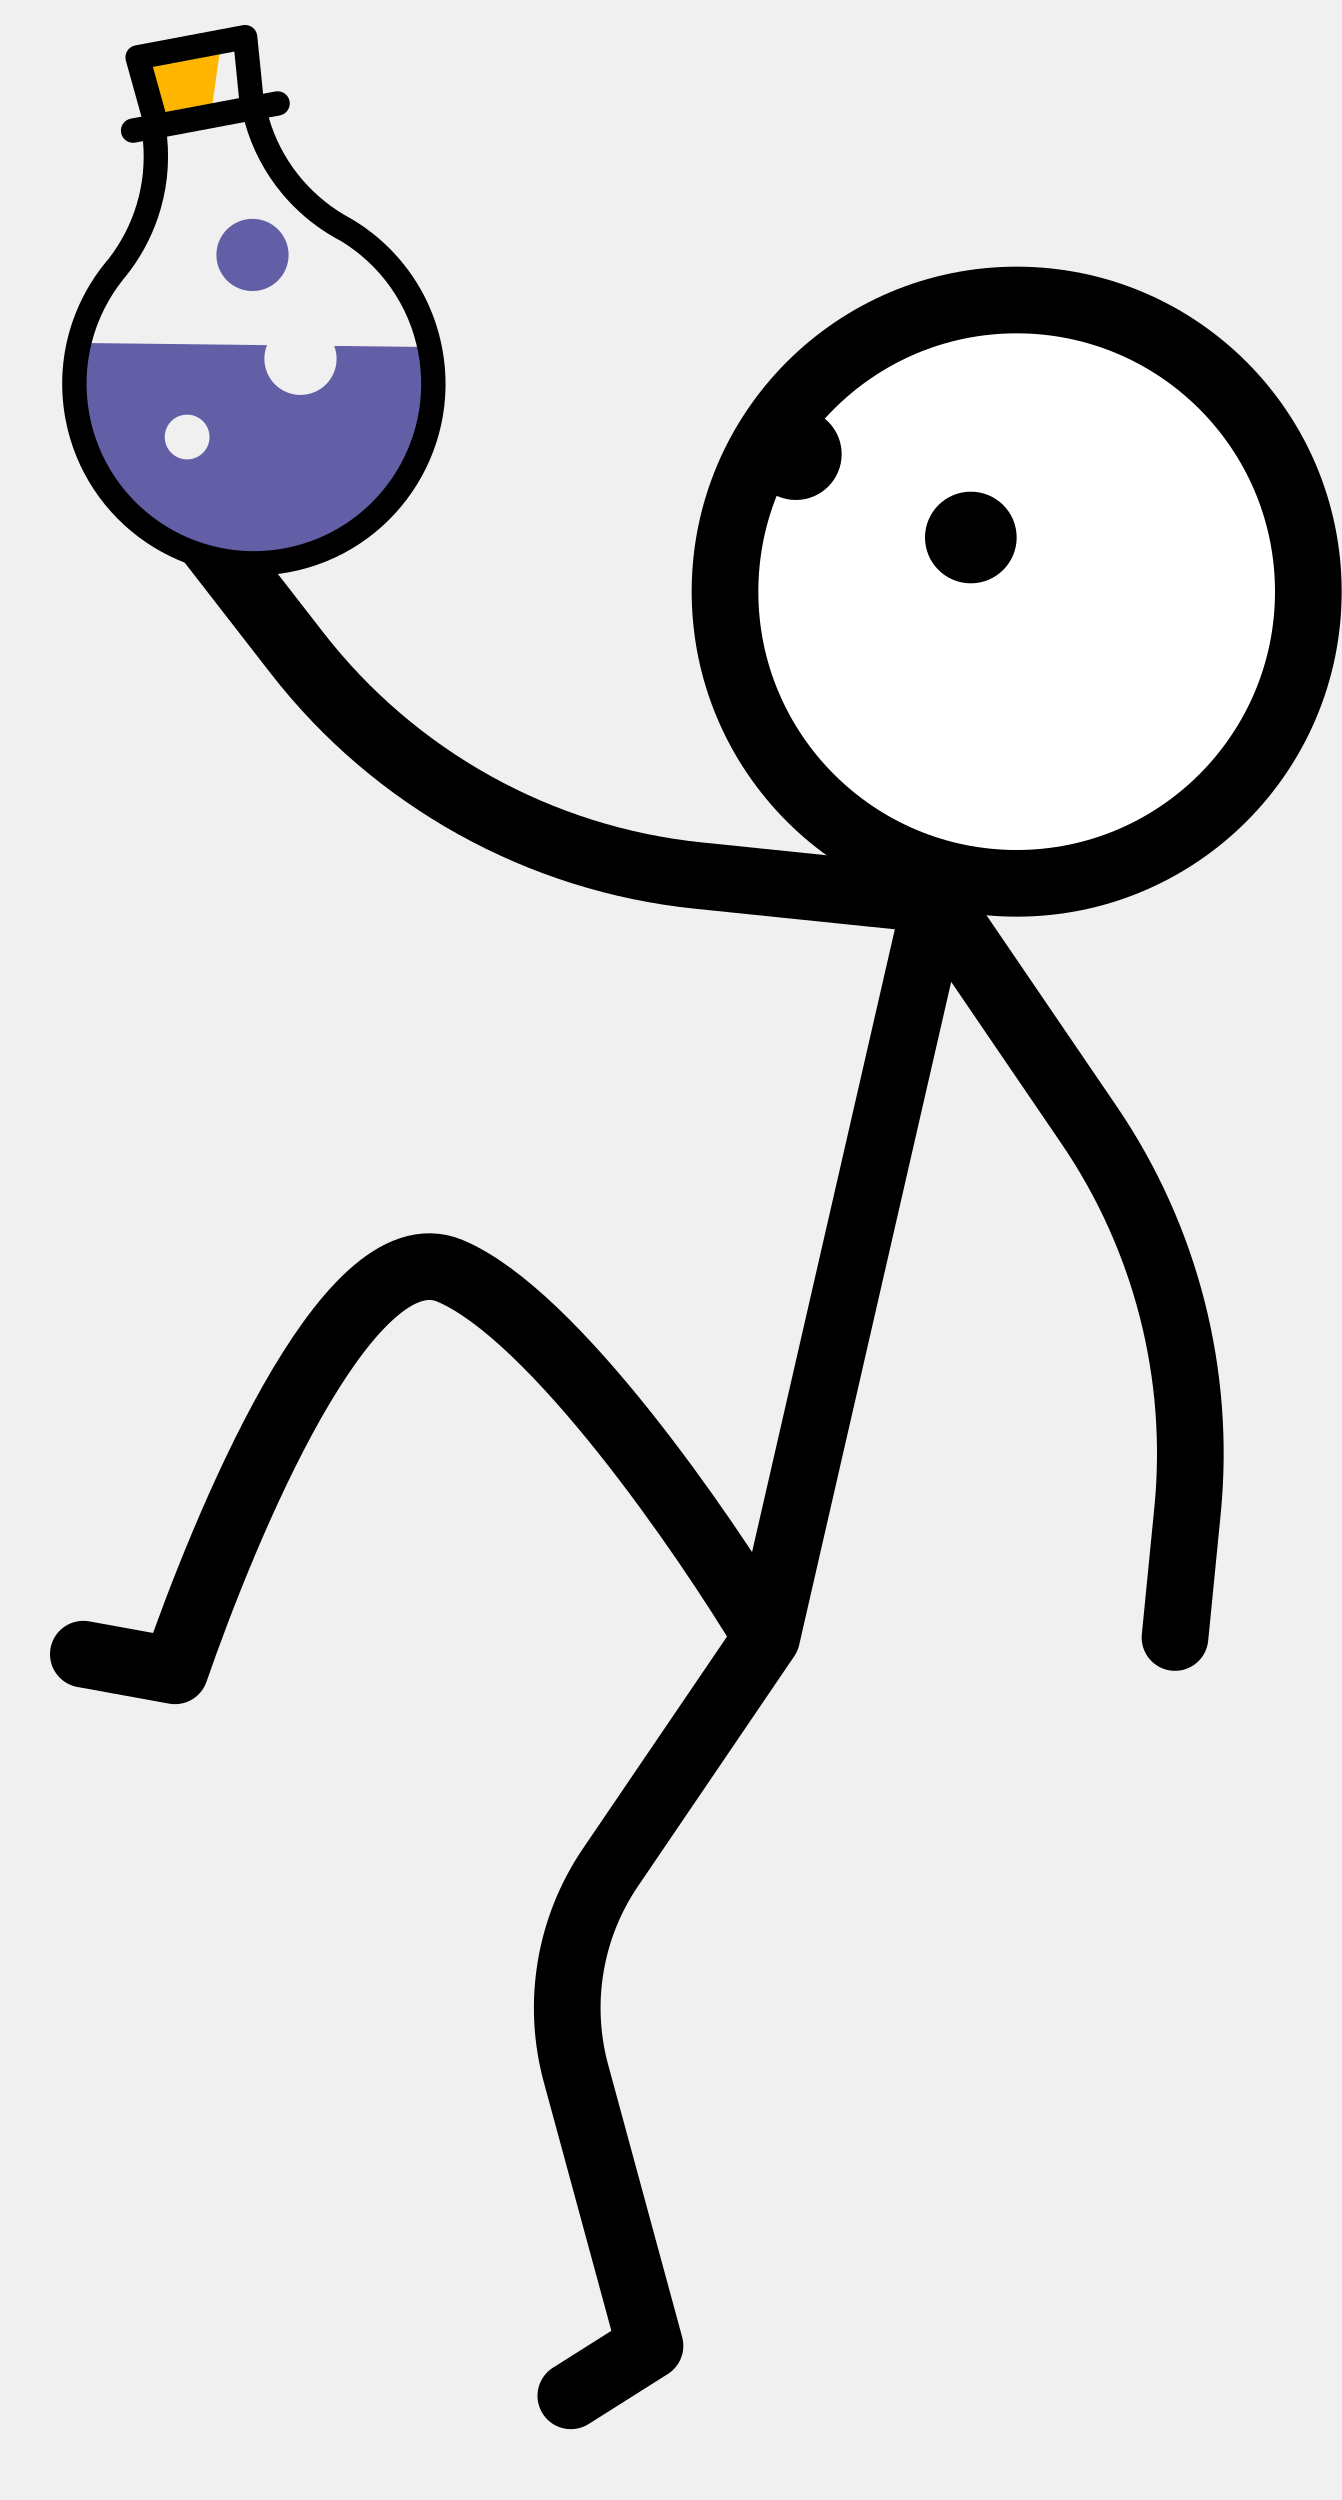
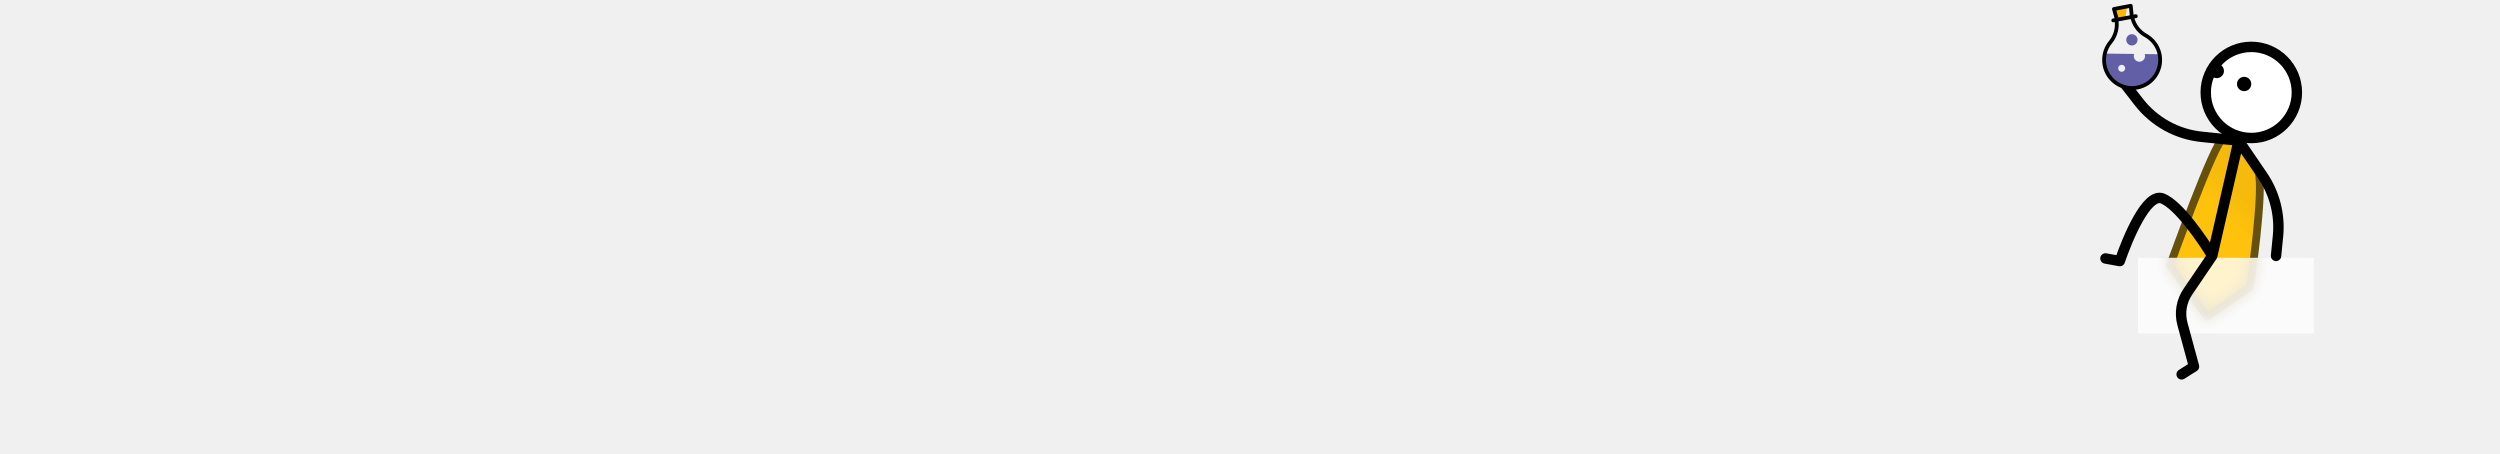
- <svg xmlns="http://www.w3.org/2000/svg" width="161" height="300" viewBox="0 0 161 300" fill="none">
-   <path d="M92 196.5C84.5 184 66.4 157.7 54 152.5C41.6 147.3 26.833 183.667 21 200.5L10 198.5M92 196.5L73.255 224.087C68.333 231.331 66.822 240.364 69.118 248.815L78 281.5L68.5 287.5M92 196.5L112.29 108M115.5 94L112.29 108M112.29 108L130.686 134.996C139.933 148.565 144.116 164.954 142.502 181.295L141 196.5M112.29 108L83.769 105.064C64.755 103.107 47.369 93.46 35.647 78.363L21 59.5" stroke="black" stroke-width="8" stroke-linecap="round" stroke-linejoin="round" />
-   <path d="M16.76 7.601L18.702 14.565L25.328 13.692L26.59 4.674L16.76 7.601Z" fill="#FFB600" />
-   <circle cx="30.3" cy="30.594" r="4.333" transform="rotate(0.665202 30.3003 30.594)" fill="#625FA6" />
-   <path fill-rule="evenodd" clip-rule="evenodd" d="M8.839 41.149L32.049 41.418C31.742 42.166 31.64 43.008 31.8 43.861C32.243 46.213 34.508 47.762 36.859 47.319C39.211 46.877 40.76 44.612 40.318 42.26C40.269 42.001 40.197 41.751 40.106 41.512L51.217 41.641L51.165 46.083C51.029 57.785 41.432 67.162 29.73 67.026C18.028 66.89 8.652 57.294 8.788 45.591L8.839 41.149ZM22.951 55.086C24.41 54.811 25.37 53.406 25.096 51.948C24.822 50.489 23.417 49.529 21.958 49.803C20.5 50.077 19.539 51.482 19.814 52.941C20.088 54.4 21.493 55.36 22.951 55.086Z" fill="#625FA6" />
-   <path fill-rule="evenodd" clip-rule="evenodd" d="M16.243 5.447C15.841 5.522 15.488 5.763 15.272 6.111C15.055 6.459 14.995 6.881 15.104 7.276L16.975 13.997L15.7 14.236C14.907 14.386 14.384 15.15 14.533 15.944C14.682 16.738 15.447 17.26 16.241 17.111L17.158 16.939C17.637 22.142 16.069 27.141 13.041 31.047C12.913 31.196 12.787 31.346 12.663 31.498L12.663 31.498C10.933 33.614 9.584 36.031 8.693 38.633C7.455 42.262 7.101 46.275 7.86 50.312C10.207 62.796 22.23 71.014 34.713 68.667C47.197 66.32 55.415 54.298 53.068 41.814C52.19 37.142 49.957 33.068 46.852 29.921C45.452 28.503 43.876 27.273 42.166 26.262C41.868 26.085 41.565 25.916 41.259 25.752C37.002 23.216 33.7 19.135 32.25 14.102L33.58 13.852C34.374 13.702 34.897 12.938 34.748 12.144C34.598 11.35 33.834 10.828 33.04 10.977L31.568 11.253L30.87 4.312C30.829 3.905 30.619 3.533 30.291 3.288C29.963 3.042 29.547 2.946 29.145 3.021L16.243 5.447ZM18.35 8.027L19.855 13.437L28.68 11.778L28.119 6.191L18.35 8.027ZM15.106 33.135C16.773 31.054 18.076 28.69 18.943 26.149C19.986 23.092 20.395 19.779 20.044 16.396L29.363 14.644C30.263 17.917 31.844 20.85 33.92 23.318C35.547 25.251 37.478 26.899 39.625 28.199C40.055 28.46 40.495 28.707 40.942 28.939C45.612 31.799 49.102 36.548 50.193 42.354C52.242 53.25 45.069 63.744 34.173 65.792C23.277 67.84 12.783 60.668 10.735 49.772C9.611 43.793 11.263 37.936 14.784 33.528C14.892 33.398 15 33.267 15.106 33.135Z" fill="black" />
-   <rect x="87" y="36" width="70" height="70" rx="35" fill="white" stroke="black" stroke-width="8" />
-   <rect x="90" y="49" width="11" height="11" rx="5.5" fill="black" />
-   <rect x="111" y="59" width="11" height="11" rx="5.5" fill="black" />
+ <svg xmlns="http://www.w3.org/2000/svg" width="1920" height="348" viewBox="0 0 1920 348" fill="none">
+   <path d="M1707 107L1716 106.5L1720 109L1732 126.5L1734.5 131.666C1739 147.166 1728 220.5 1728 220.5L1695 243.166L1666.5 204C1666.5 204 1701 108.165 1707 107Z" fill="#FFC20C" />
+   <path d="M1707 107L1716 106.5L1720 109L1732 126.5L1734.5 131.666C1739 147.166 1728 220.5 1728 220.5L1695 243.166L1666.5 204C1666.5 204 1701 108.165 1707 107Z" fill="url(#paint0_linear)" />
+   <path d="M1707 107L1716 106.5L1720 109L1732 126.5L1734.5 131.666C1739 147.166 1728 220.5 1728 220.5L1695 243.166L1666.5 204C1666.5 204 1701 108.165 1707 107Z" stroke="#66500E" stroke-width="6" stroke-linecap="round" stroke-linejoin="round" />
+   <g filter="url(#filter0_b)">
+     <rect x="1642" y="198" width="135" height="58" fill="white" fill-opacity="0.8" />
+   </g>
+   <path d="M1699 196.5C1691.5 184 1673.4 157.7 1661 152.5C1648.6 147.3 1633.83 183.667 1628 200.5L1617 198.5M1699 196.5L1680.25 224.087C1675.33 231.331 1673.82 240.364 1676.12 248.815L1685 281.5L1675.5 287.5M1699 196.5L1719.29 108M1722.5 94L1719.29 108M1719.29 108L1737.69 134.996C1746.93 148.565 1751.12 164.954 1749.5 181.295L1748 196.5M1719.29 108L1690.77 105.064C1671.76 103.107 1654.37 93.46 1642.65 78.363L1628 59.5" stroke="black" stroke-width="8" stroke-linecap="round" stroke-linejoin="round" />
+   <path d="M1623.76 7.601L1625.7 14.565L1632.33 13.692L1633.59 4.674L1623.76 7.601Z" fill="#FFB600" />
+   <circle cx="1637.3" cy="30.594" r="4.333" transform="rotate(0.665202 1637.3 30.594)" fill="#625FA6" />
+   <path fill-rule="evenodd" clip-rule="evenodd" d="M1615.84 41.149L1639.05 41.418C1638.74 42.166 1638.64 43.008 1638.8 43.861C1639.24 46.213 1641.51 47.762 1643.86 47.319C1646.21 46.877 1647.76 44.612 1647.32 42.26C1647.27 42.001 1647.2 41.751 1647.11 41.512L1658.22 41.641L1658.16 46.083C1658.03 57.785 1648.43 67.162 1636.73 67.026C1625.03 66.89 1615.65 57.294 1615.79 45.591L1615.84 41.149ZM1629.95 55.086C1631.41 54.811 1632.37 53.406 1632.1 51.948C1631.82 50.489 1630.42 49.529 1628.96 49.803C1627.5 50.077 1626.54 51.482 1626.81 52.941C1627.09 54.4 1628.49 55.36 1629.95 55.086Z" fill="#625FA6" />
+   <path fill-rule="evenodd" clip-rule="evenodd" d="M1623.24 5.447C1622.84 5.522 1622.49 5.763 1622.27 6.111C1622.06 6.459 1621.99 6.881 1622.1 7.276L1623.97 13.997L1622.7 14.236C1621.91 14.386 1621.38 15.15 1621.53 15.944C1621.68 16.738 1622.45 17.26 1623.24 17.111L1624.16 16.939C1624.64 22.142 1623.07 27.141 1620.04 31.047C1619.91 31.196 1619.79 31.346 1619.66 31.498L1619.66 31.498C1617.93 33.614 1616.58 36.031 1615.69 38.633C1614.46 42.262 1614.1 46.275 1614.86 50.312C1617.21 62.796 1629.23 71.014 1641.71 68.667C1654.2 66.32 1662.41 54.298 1660.07 41.814C1659.19 37.142 1656.96 33.068 1653.85 29.921C1652.45 28.503 1650.88 27.273 1649.17 26.262C1648.87 26.085 1648.57 25.916 1648.26 25.752C1644 23.216 1640.7 19.135 1639.25 14.102L1640.58 13.852C1641.37 13.702 1641.9 12.938 1641.75 12.144C1641.6 11.35 1640.83 10.828 1640.04 10.977L1638.57 11.253L1637.87 4.312C1637.83 3.905 1637.62 3.533 1637.29 3.288C1636.96 3.042 1636.55 2.946 1636.14 3.021L1623.24 5.447ZM1625.35 8.027L1626.86 13.437L1635.68 11.778L1635.12 6.191L1625.35 8.027ZM1622.11 33.135C1623.77 31.054 1625.08 28.69 1625.94 26.149C1626.99 23.092 1627.4 19.779 1627.04 16.396L1636.36 14.644C1637.26 17.917 1638.84 20.85 1640.92 23.318C1642.55 25.251 1644.48 26.899 1646.62 28.199C1647.06 28.46 1647.49 28.707 1647.94 28.939C1652.61 31.799 1656.1 36.548 1657.19 42.354C1659.24 53.25 1652.07 63.744 1641.17 65.792C1630.28 67.84 1619.78 60.668 1617.73 49.772C1616.61 43.793 1618.26 37.936 1621.78 33.528C1621.89 33.398 1622 33.267 1622.11 33.135Z" fill="black" />
+   <rect x="1694" y="36" width="70" height="70" rx="35" fill="white" stroke="black" stroke-width="8" />
+   <rect x="1697" y="49" width="11" height="11" rx="5.5" fill="black" />
+   <rect x="1718" y="59" width="11" height="11" rx="5.5" fill="black" />
+   <defs>
+     <filter id="filter0_b" x="1632" y="188" width="155" height="78" filterUnits="userSpaceOnUse" color-interpolation-filters="sRGB">
+       <feFlood flood-opacity="0" result="BackgroundImageFix" />
+       <feGaussianBlur in="BackgroundImage" stdDeviation="5" />
+       <feComposite in2="SourceAlpha" operator="in" result="effect1_backgroundBlur" />
+       <feBlend mode="normal" in="SourceGraphic" in2="effect1_backgroundBlur" result="shape" />
+     </filter>
+     <linearGradient id="paint0_linear" x1="1727.5" y1="155.5" x2="1711.5" y2="170.5" gradientUnits="userSpaceOnUse">
+       <stop stop-opacity="0.04" />
+       <stop offset="1" stop-opacity="0" />
+     </linearGradient>
+   </defs>
</svg>
